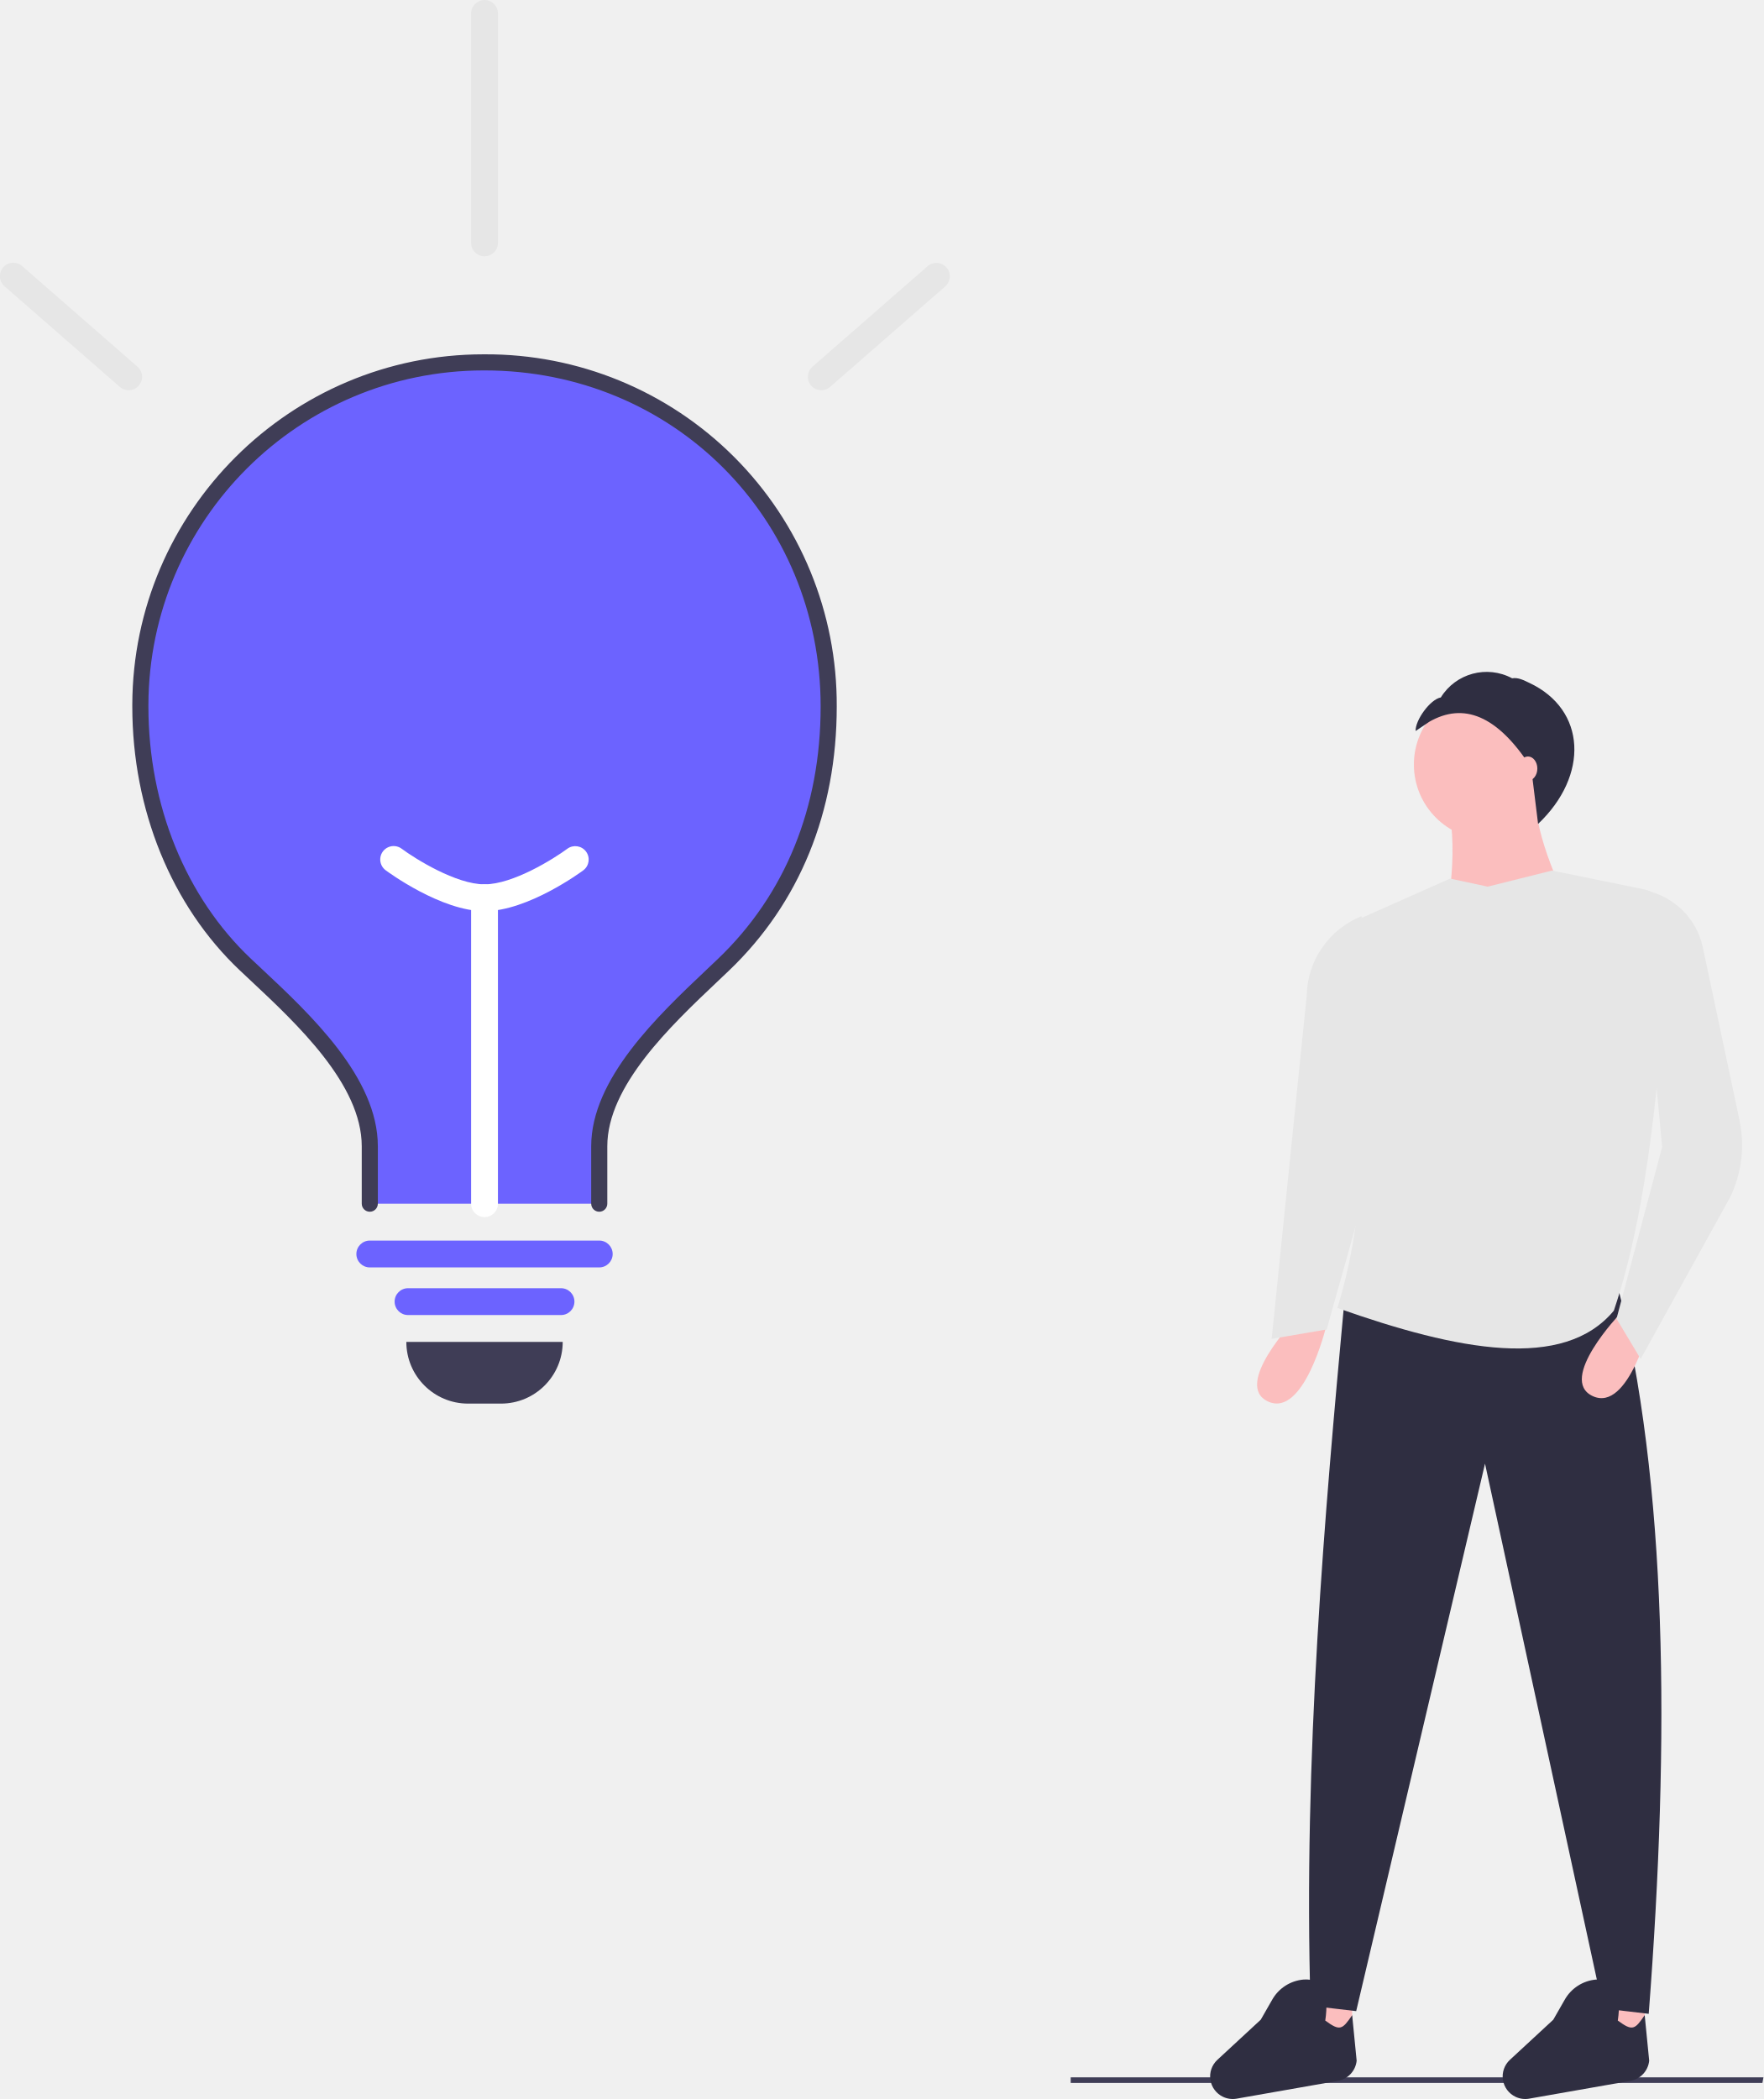
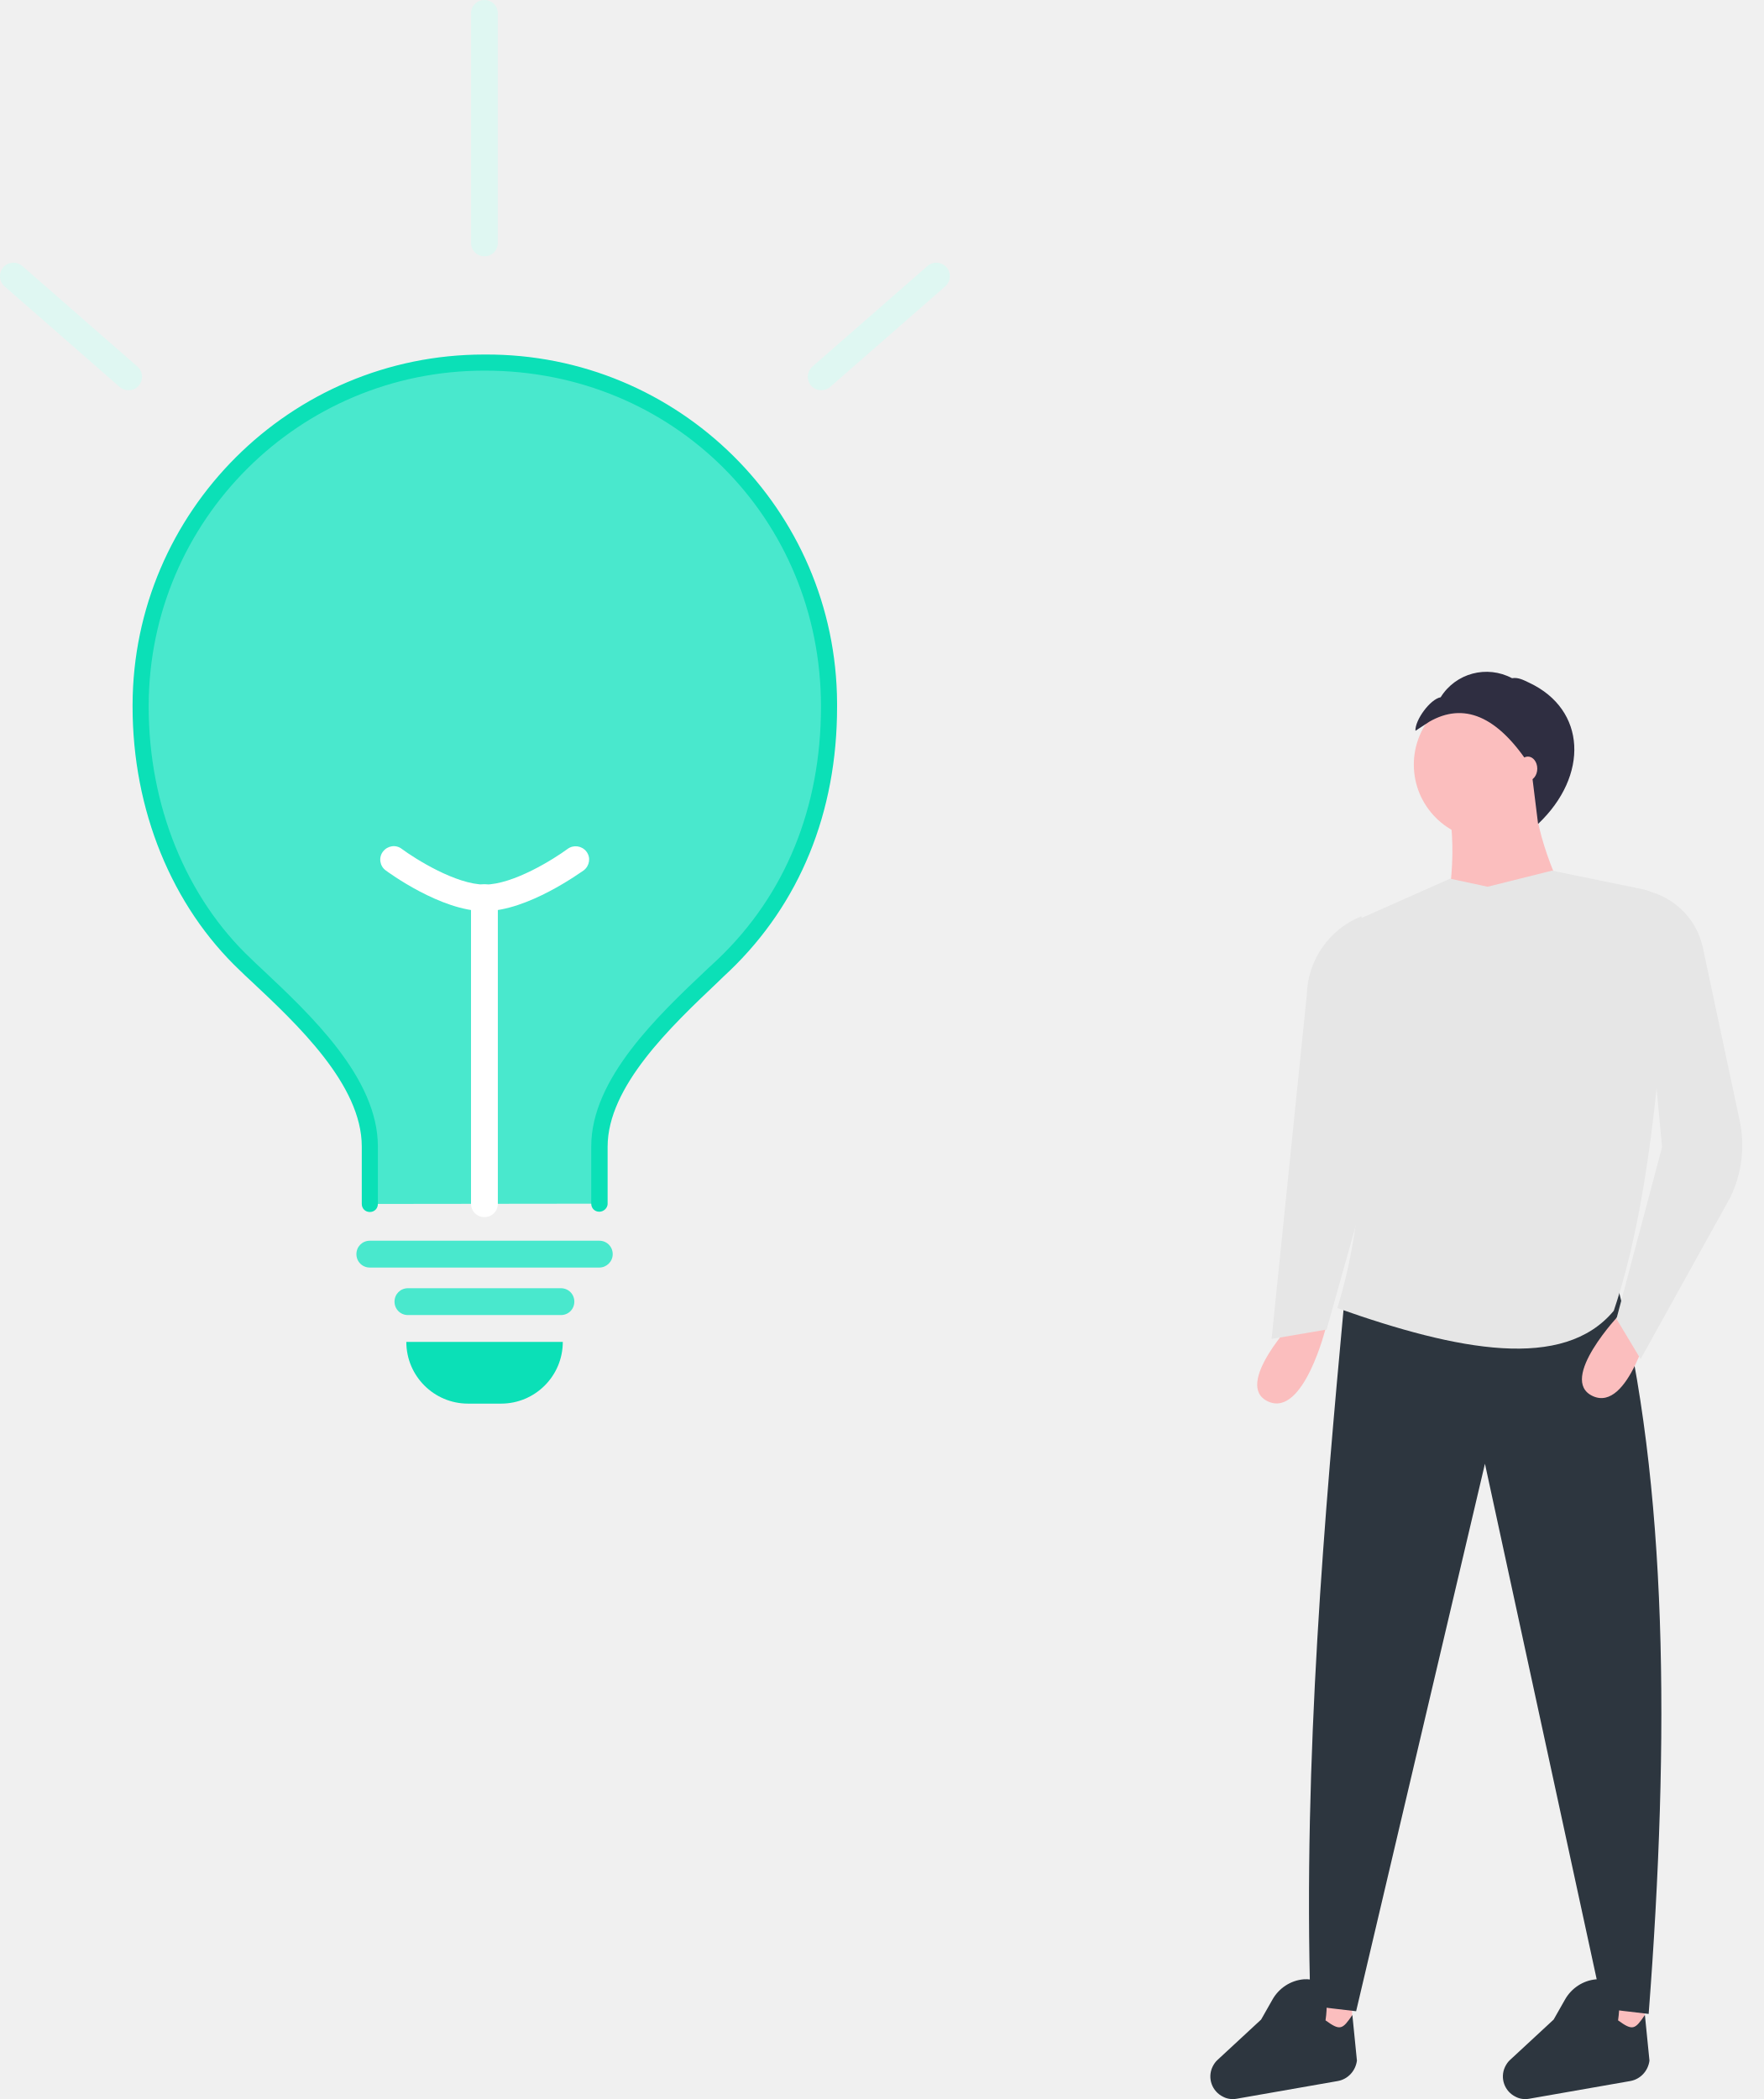
- <svg xmlns="http://www.w3.org/2000/svg" id="af68f4ca-3b92-43b5-826f-d4785abba14f" data-name="Layer 1" width="657.075" height="782.11" viewBox="0 0 657.075 782.11">
-   <polygon points="656.693 776.134 398.955 776.134 398.955 774.028 657.075 774.028 656.693 776.134" fill="#3f3d56" />
-   <rect x="489.831" y="734.872" width="14" height="30" fill="#fbbebe" />
-   <rect x="598.831" y="735.872" width="14" height="30" fill="#fbbebe" />
-   <path d="M885.794,809.317l-17-2-44-203-48,204-17-2c-2.805-92.307,5.393-184.651,12.5-261.5l101.5-8.5C892.918,612.045,893.702,706.292,885.794,809.317Z" transform="translate(-271.4624 -58.94488)" fill="#2f2e41" />
-   <path d="M875.238,548.327s-23.641,24.669-10.279,30.836,21.585-27.752,21.585-27.752Z" transform="translate(-271.4624 -58.94488)" fill="#fbbebe" />
-   <path d="M754.238,550.327s-23.641,24.669-10.279,30.836,21.585-27.752,21.585-27.752Z" transform="translate(-271.4624 -58.94488)" fill="#fbbebe" />
-   <circle cx="554.831" cy="284.872" r="28" fill="#fbbebe" />
-   <path d="M858.794,402.317l-50,5c4.622-20.805,5.742-40.243,0-57h35C841.892,364.28,848.999,382.642,858.794,402.317Z" transform="translate(-271.4624 -58.94488)" fill="#fbbebe" />
-   <path d="M872.794,547.317c-18.683,22.473-57.943,14.96-103-1,12.785-41.733,10.803-85.763-.686-131.271a10.701,10.701,0,0,1,5.999-12.424l36.687-16.305,14,3,24-6,34.068,6.968a11.826,11.826,0,0,1,9.439,12.184C890.452,458.327,885.411,510.02,872.794,547.317Z" transform="translate(-271.4624 -58.94488)" fill="#e6e6e6" />
-   <path d="M882.794,565.317l-9-15,17-64-9-96h0a27.506,27.506,0,0,1,24.171,21.662l13.654,64.367a44.594,44.594,0,0,1-3.511,28.737Z" transform="translate(-271.4624 -58.94488)" fill="#e6e6e6" />
-   <path d="M765.794,554.317l-20.5,3.5,13.072-127.964a32.507,32.507,0,0,1,20.428-29.536h0l6.5,84.5Z" transform="translate(-271.4624 -58.94488)" fill="#e6e6e6" />
-   <path d="M769.97,834.301,732.237,840.928a8.414,8.414,0,0,1-5.049-.679h0a8.414,8.414,0,0,1-2.121-13.784L741.231,811.51l4.214-7.364a14.886,14.886,0,0,1,11.748-7.6c7.206-.5,9.585,4.984,8.078,15.282,5.473,4.026,6.338,3.408,10.023-2.011l1.672,16.976A8.514,8.514,0,0,1,769.97,834.301Z" transform="translate(-271.4624 -58.94488)" fill="#2f2e41" />
-   <path d="M878.97,834.301,841.237,840.928a8.414,8.414,0,0,1-5.049-.679h0a8.414,8.414,0,0,1-2.121-13.784L850.231,811.51l4.214-7.364a14.886,14.886,0,0,1,11.748-7.6c7.206-.5,9.585,4.984,8.078,15.282,5.473,4.026,6.338,3.408,10.023-2.011l1.672,16.976A8.514,8.514,0,0,1,878.97,834.301Z" transform="translate(-271.4624 -58.94488)" fill="#2f2e41" />
-   <path d="M804.063,327.863c12.621-7.221,25.258-2.607,37.918,17.095l2.588,20.987c19-18,18.039-42.564-3.268-52.555-2.095-.982-4.125-2.099-6.404-1.705a20.075,20.075,0,0,0-26.574,7.139c-3.937.682-9.58,8.503-9.377,12.493Z" transform="translate(-271.4624 -58.94488)" fill="#2f2e41" />
-   <ellipse cx="569.331" cy="286.372" rx="3.5" ry="4.5" fill="#fbbebe" />
-   <path d="M151.405,500h58.267a0,0,0,0,1,0,0v0a23,23,0,0,1-23,23H174.405a23,23,0,0,1-23-23v0A0,0,0,0,1,151.405,500Z" fill="#3f3d56" />
-   <path d="M494.748,507.45V486.076c0-25.827,28.089-50.255,46.31-67.684,25.684-24.553,39.185-57.54,39.185-96.182a128.243,128.243,0,0,0-256.485-.713q-.001.357,0,.713c0,37.262,14.08,72.484,39.185,96.182,18.123,17.108,46.31,41.59,46.31,67.684v21.374" transform="translate(-271.4624 -58.94488)" fill="#6c63ff" />
-   <path d="M494.748,510.45a3,3,0,0,1-3-3v-21.374c0-25.125,24.779-48.58,42.873-65.706,1.501-1.422,2.961-2.804,4.363-4.145,25.029-23.928,38.259-56.437,38.259-94.014,0-70.23-55.013-125.243-125.242-125.243-.118-0-.236-0-.354-0A125.03,125.03,0,0,0,326.758,321.506v.699c0,36.802,13.939,71.063,38.245,94.007,1.231,1.163,2.51,2.36,3.823,3.589,18.327,17.159,43.427,40.658,43.427,66.275v21.374a3,3,0,1,1-6,0v-21.374c0-23.015-24.002-45.486-41.528-61.896-1.319-1.234-2.604-2.438-3.841-3.605-25.5-24.072-40.126-59.924-40.126-98.364v-.72c.201-72.045,58.885-130.523,130.88-130.523.128,0,.243,0,.371 0A130.557,130.557,0,0,1,583.243,322.211c0,39.255-13.871,73.264-40.112,98.351-1.409,1.347-2.876,2.736-4.386,4.165-17.302,16.377-40.997,38.806-40.997,61.349v21.374A3,3,0,0,1,494.748,510.45Z" transform="translate(-271.4624 -58.94488)" fill="#3f3d56" />
-   <path d="M480.499,548.945H423.502a5,5,0,0,1,0-10H480.499a5,5,0,1,1,0,10Z" transform="translate(-271.4624 -58.94488)" fill="#6c63ff" />
-   <path d="M319.399,204.351a4.98,4.98,0,0,1-3.286-1.233l-42.939-37.481a5,5,0,1,1,6.576-7.533l42.939,37.481a5,5,0,0,1-3.29,8.767Z" transform="translate(-271.4624 -58.94488)" fill="#e6e6e6" />
-   <path d="M577.478,204.351a5,5,0,0,1-3.29-8.767l42.938-37.481a5,5,0,0,1,6.576,7.533L580.764,203.117A4.98,4.98,0,0,1,577.478,204.351Z" transform="translate(-271.4624 -58.94488)" fill="#e6e6e6" />
-   <path d="M494.748,531.198H409.253a5,5,0,0,1,0-10h85.495a5,5,0,1,1,0,10Z" transform="translate(-271.4624 -58.94488)" fill="#6c63ff" />
-   <path d="M452.001,512.45a5,5,0,0,1-5-5V393.457a5,5,0,0,1,10,0V507.45A5,5,0,0,1,452.001,512.45Z" transform="translate(-271.4624 -58.94488)" fill="#fff" />
-   <path d="M452.001,398.457c-16.155,0-35.99-14.615-36.826-15.237a5,5,0,1,1,5.969-8.023c4.969,3.687,20.205,13.261,30.857,13.261s25.888-9.574,30.86-13.263a5,5,0,0,1,5.966,8.025C487.991,383.841,468.156,398.457,452.001,398.457Z" transform="translate(-271.4624 -58.94488)" fill="#fff" />
-   <path d="M452,154.44a5,5,0,0,1-5-5V63.945a5,5,0,0,1,10,0V149.44A5,5,0,0,1,452,154.44Z" transform="translate(-271.4624 -58.94488)" fill="#e6e6e6" />
+ <svg xmlns="http://www.w3.org/2000/svg" version="1.1" id="af68f4ca-3b92-43b5-826f-d4785abba14f" x="0px" y="0px" viewBox="0 0 657.1 782.1" style="enable-background:new 0 0 657.1 782.1;" xml:space="preserve">
+   <style type="text/css">
+ 	.st0{fill:#FBBEBE;}
+ 	.st1{fill:#2D363F;}
+ 	.st2{fill:#E6E6E6;}
+ 	.st3{fill:#2F2E41;}
+ 	.st4{fill:#0BE0B7;}
+ 	.st5{fill:#49E8CD;}
+ 	.st6{fill:#DFF7F2;}
+ 	.st7{fill:#FFFFFF;}
+ </style>
+   <rect x="489.8" y="734.9" class="st0" width="14" height="30" />
+   <rect x="598.8" y="735.9" class="st0" width="14" height="30" />
+   <path class="st1" d="M614.3,750.4l-17-2l-44-203l-48,204l-17-2c-2.8-92.3,5.4-184.7,12.5-261.5l101.5-8.5  C621.5,553.1,622.2,647.3,614.3,750.4z" />
+   <path class="st0" d="M603.8,489.4c0,0-23.6,24.7-10.3,30.8s21.6-27.8,21.6-27.8L603.8,489.4z" />
+   <path class="st0" d="M482.8,491.4c0,0-23.6,24.7-10.3,30.8s21.6-27.8,21.6-27.8L482.8,491.4z" />
+   <circle class="st0" cx="554.8" cy="284.9" r="28" />
+   <path class="st0" d="M587.3,343.4l-50,5c4.6-20.8,5.7-40.2,0-57h35C570.4,305.3,577.5,323.7,587.3,343.4z" />
+   <path class="st2" d="M601.3,488.4c-18.7,22.5-57.9,15-103-1c12.8-41.7,10.8-85.8-0.7-131.3c-1.3-5,1.2-10.3,6-12.4l36.7-16.3l14,3  l24-6l34.1,7c5.7,1.2,9.7,6.3,9.4,12.2C619,399.4,613.9,451.1,601.3,488.4z" />
+   <path class="st2" d="M611.3,506.4l-9-15l17-64l-9-96l0,0c11.9,1.2,21.7,10,24.2,21.7l13.7,64.4c2.1,9.7,0.8,19.8-3.5,28.7  L611.3,506.4z" />
+   <path class="st2" d="M494.3,495.4l-20.5,3.5l13.1-128c0.3-13.1,8.3-24.7,20.4-29.5l0,0l6.5,84.5L494.3,495.4z" />
+   <path class="st1" d="M498.5,775.4l-37.7,6.6c-1.7,0.3-3.5,0.1-5-0.7l0,0c-4.2-2-6-7-4-11.2c0.5-1,1.1-1.9,1.9-2.6l16.2-15l4.2-7.4  c2.4-4.3,6.8-7.2,11.7-7.6c7.2-0.5,9.6,5,8.1,15.3c5.5,4,6.3,3.4,10-2l1.7,17C505.1,771.6,502.3,774.7,498.5,775.4z" />
+   <path class="st1" d="M607.5,775.4l-37.7,6.6c-1.7,0.3-3.5,0.1-5-0.7l0,0c-4.2-2-6-7-4-11.2c0.5-1,1.1-1.9,1.9-2.6l16.2-15l4.2-7.4  c2.4-4.3,6.8-7.2,11.7-7.6c7.2-0.5,9.6,5,8.1,15.3c5.5,4,6.3,3.4,10-2l1.7,17C614.1,771.6,611.3,774.7,607.5,775.4z" />
+   <path class="st3" d="M532.6,268.9c12.6-7.2,25.3-2.6,37.9,17.1l2.6,21c19-18,18-42.6-3.3-52.6c-2.1-1-4.1-2.1-6.4-1.7  c-9.4-5-21-1.9-26.6,7.1c-3.9,0.7-9.6,8.5-9.4,12.5L532.6,268.9z" />
+   <ellipse class="st0" cx="569.3" cy="286.4" rx="3.5" ry="4.5" />
+   <path class="st4" d="M151.4,500h58.3l0,0l0,0c0,12.7-10.3,23-23,23l0,0h-12.3C161.7,523,151.4,512.7,151.4,500L151.4,500L151.4,500  L151.4,500z" />
+   <path class="st5" d="M223.3,448.5v-21.4c0-25.8,28.1-50.3,46.3-67.7c25.7-24.6,39.2-57.5,39.2-96.2c0-70.8-57.4-128.2-128.2-128.2  C110,135,52.7,192,52.3,262.6c0,0.2,0,0.5,0,0.7c0,37.3,14.1,72.5,39.2,96.2c18.1,17.1,46.3,41.6,46.3,67.7v21.4" />
+   <path class="st4" d="M223.3,451.5c-1.7,0-3-1.3-3-3c0,0,0,0,0,0v-21.4c0-25.1,24.8-48.6,42.9-65.7c1.5-1.4,3-2.8,4.4-4.1  c25-23.9,38.3-56.4,38.3-94c0-70.2-55-125.2-125.2-125.2c-0.1,0-0.2,0-0.4,0c-68.8,0.1-124.6,55.7-124.9,124.5v0.7  c0,36.8,13.9,71.1,38.2,94c1.2,1.2,2.5,2.4,3.8,3.6c18.3,17.2,43.4,40.7,43.4,66.3v21.4c0,1.7-1.3,3-3,3s-3-1.3-3-3l0,0v-21.4  c0-23-24-45.5-41.5-61.9c-1.3-1.2-2.6-2.4-3.8-3.6c-25.5-24.1-40.1-59.9-40.1-98.4v-0.7c0.2-72,58.9-130.5,130.9-130.5  c0.1,0,0.2,0,0.4,0c72.1-0.4,130.9,57.8,131.2,129.9c0,0.5,0,0.9,0,1.4c0,39.3-13.9,73.3-40.1,98.4c-1.4,1.3-2.9,2.7-4.4,4.2  c-17.3,16.4-41,38.8-41,61.3v21.4C226.3,450.2,224.9,451.5,223.3,451.5C223.3,451.5,223.3,451.5,223.3,451.5z" />
+   <path class="st5" d="M209,490h-57c-2.8,0-5-2.2-5-5s2.2-5,5-5h57c2.8,0,5,2.2,5,5S211.8,490,209,490z" />
+   <path class="st6" d="M47.9,145.4c-1.2,0-2.4-0.4-3.3-1.2L1.7,106.7c-2.1-1.8-2.3-5-0.5-7.1c1.8-2.1,5-2.3,7.1-0.5c0,0,0,0,0,0  l42.9,37.5c2.1,1.8,2.3,5,0.5,7.1C50.8,144.8,49.4,145.4,47.9,145.4L47.9,145.4z" />
+   <path class="st6" d="M306,145.4c-2.8,0-5-2.2-5-5c0-1.4,0.6-2.8,1.7-3.8l42.9-37.5c2.1-1.8,5.2-1.6,7.1,0.5c1.8,2.1,1.6,5.2-0.5,7.1  l-42.9,37.5C308.4,145,307.2,145.4,306,145.4z" />
+   <path class="st5" d="M223.3,472.3h-85.5c-2.8,0-5-2.2-5-5s2.2-5,5-5h85.5c2.8,0,5,2.2,5,5S226,472.3,223.3,472.3z" />
+   <path class="st7" d="M180.5,453.5c-2.8,0-5-2.2-5-5c0,0,0,0,0,0v-114c0-2.8,2.2-5,5-5s5,2.2,5,5v114  C185.5,451.3,183.3,453.5,180.5,453.5C180.5,453.5,180.5,453.5,180.5,453.5z" />
+   <path class="st7" d="M180.5,339.5c-16.2,0-36-14.6-36.8-15.2c-2.2-1.6-2.7-4.8-1-7s4.8-2.7,7-1l0,0c5,3.7,20.2,13.3,30.9,13.3  s25.9-9.6,30.9-13.3c2.2-1.6,5.3-1.2,7,1s1.2,5.3-1,7C216.5,324.9,196.7,339.5,180.5,339.5z" />
+   <path class="st6" d="M180.5,95.5c-2.8,0-5-2.2-5-5V5c0-2.8,2.2-5,5-5s5,2.2,5,5v85.5C185.5,93.3,183.3,95.5,180.5,95.5z" />
</svg>
